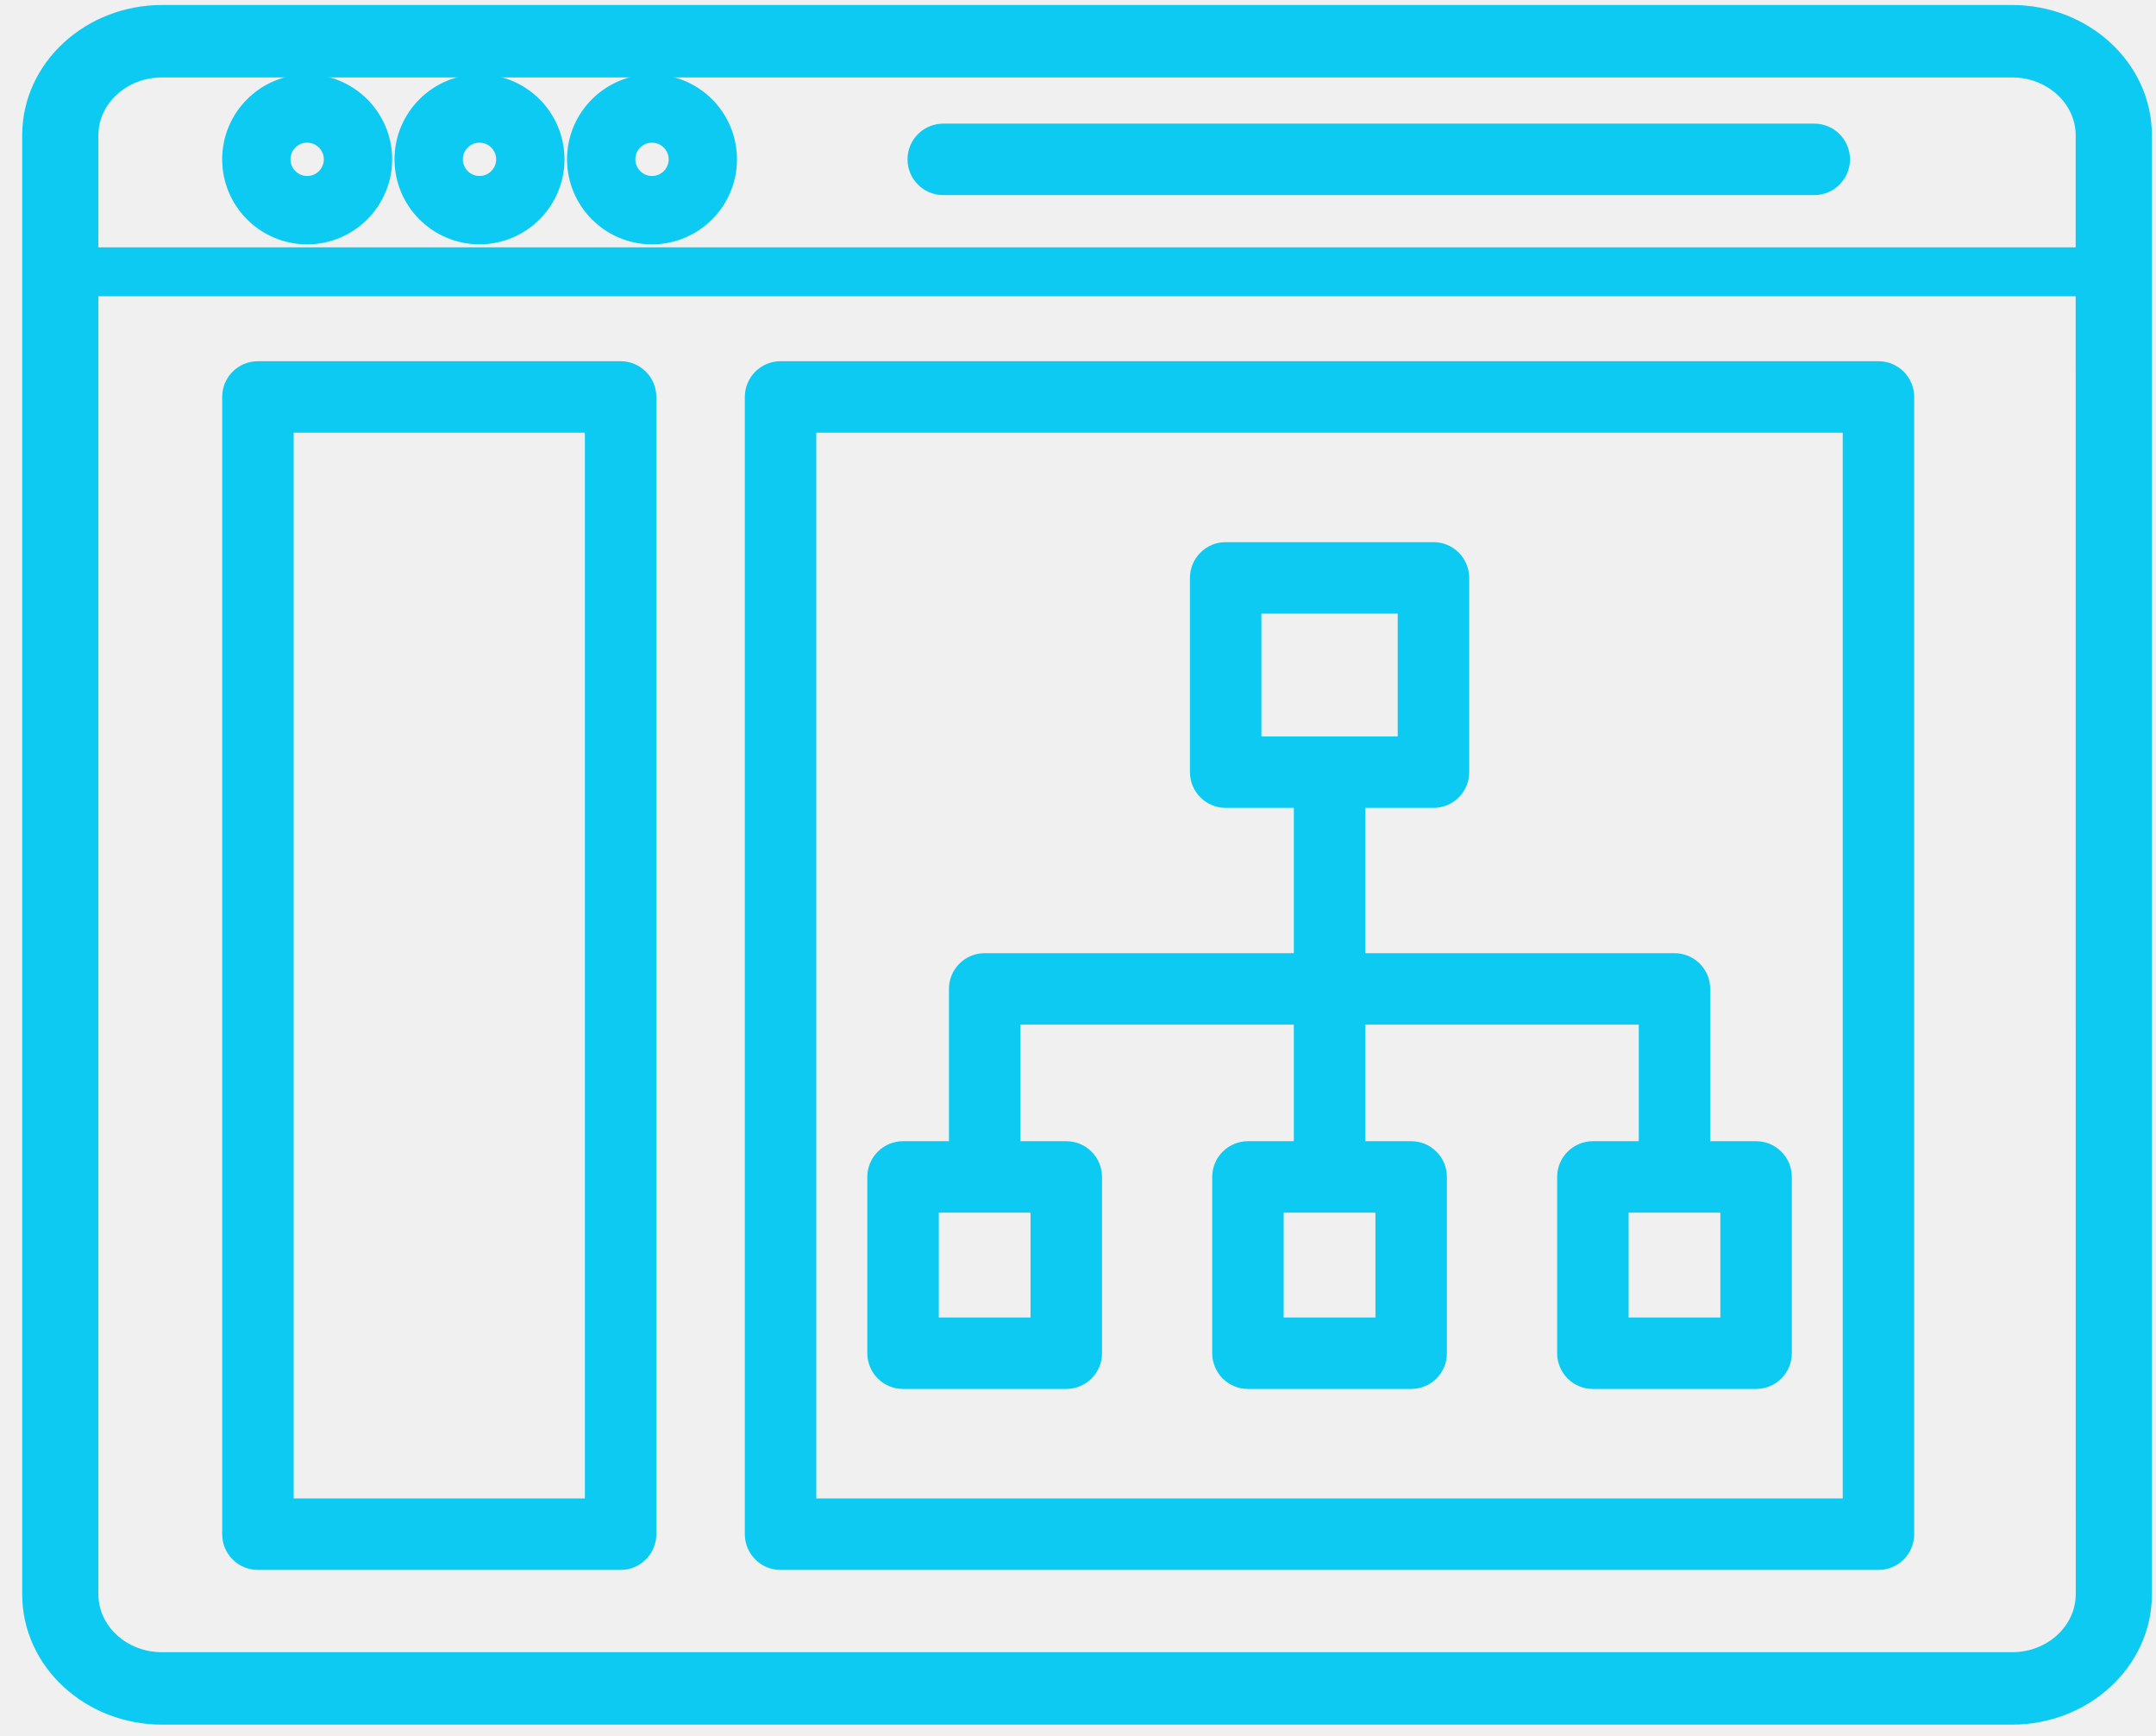
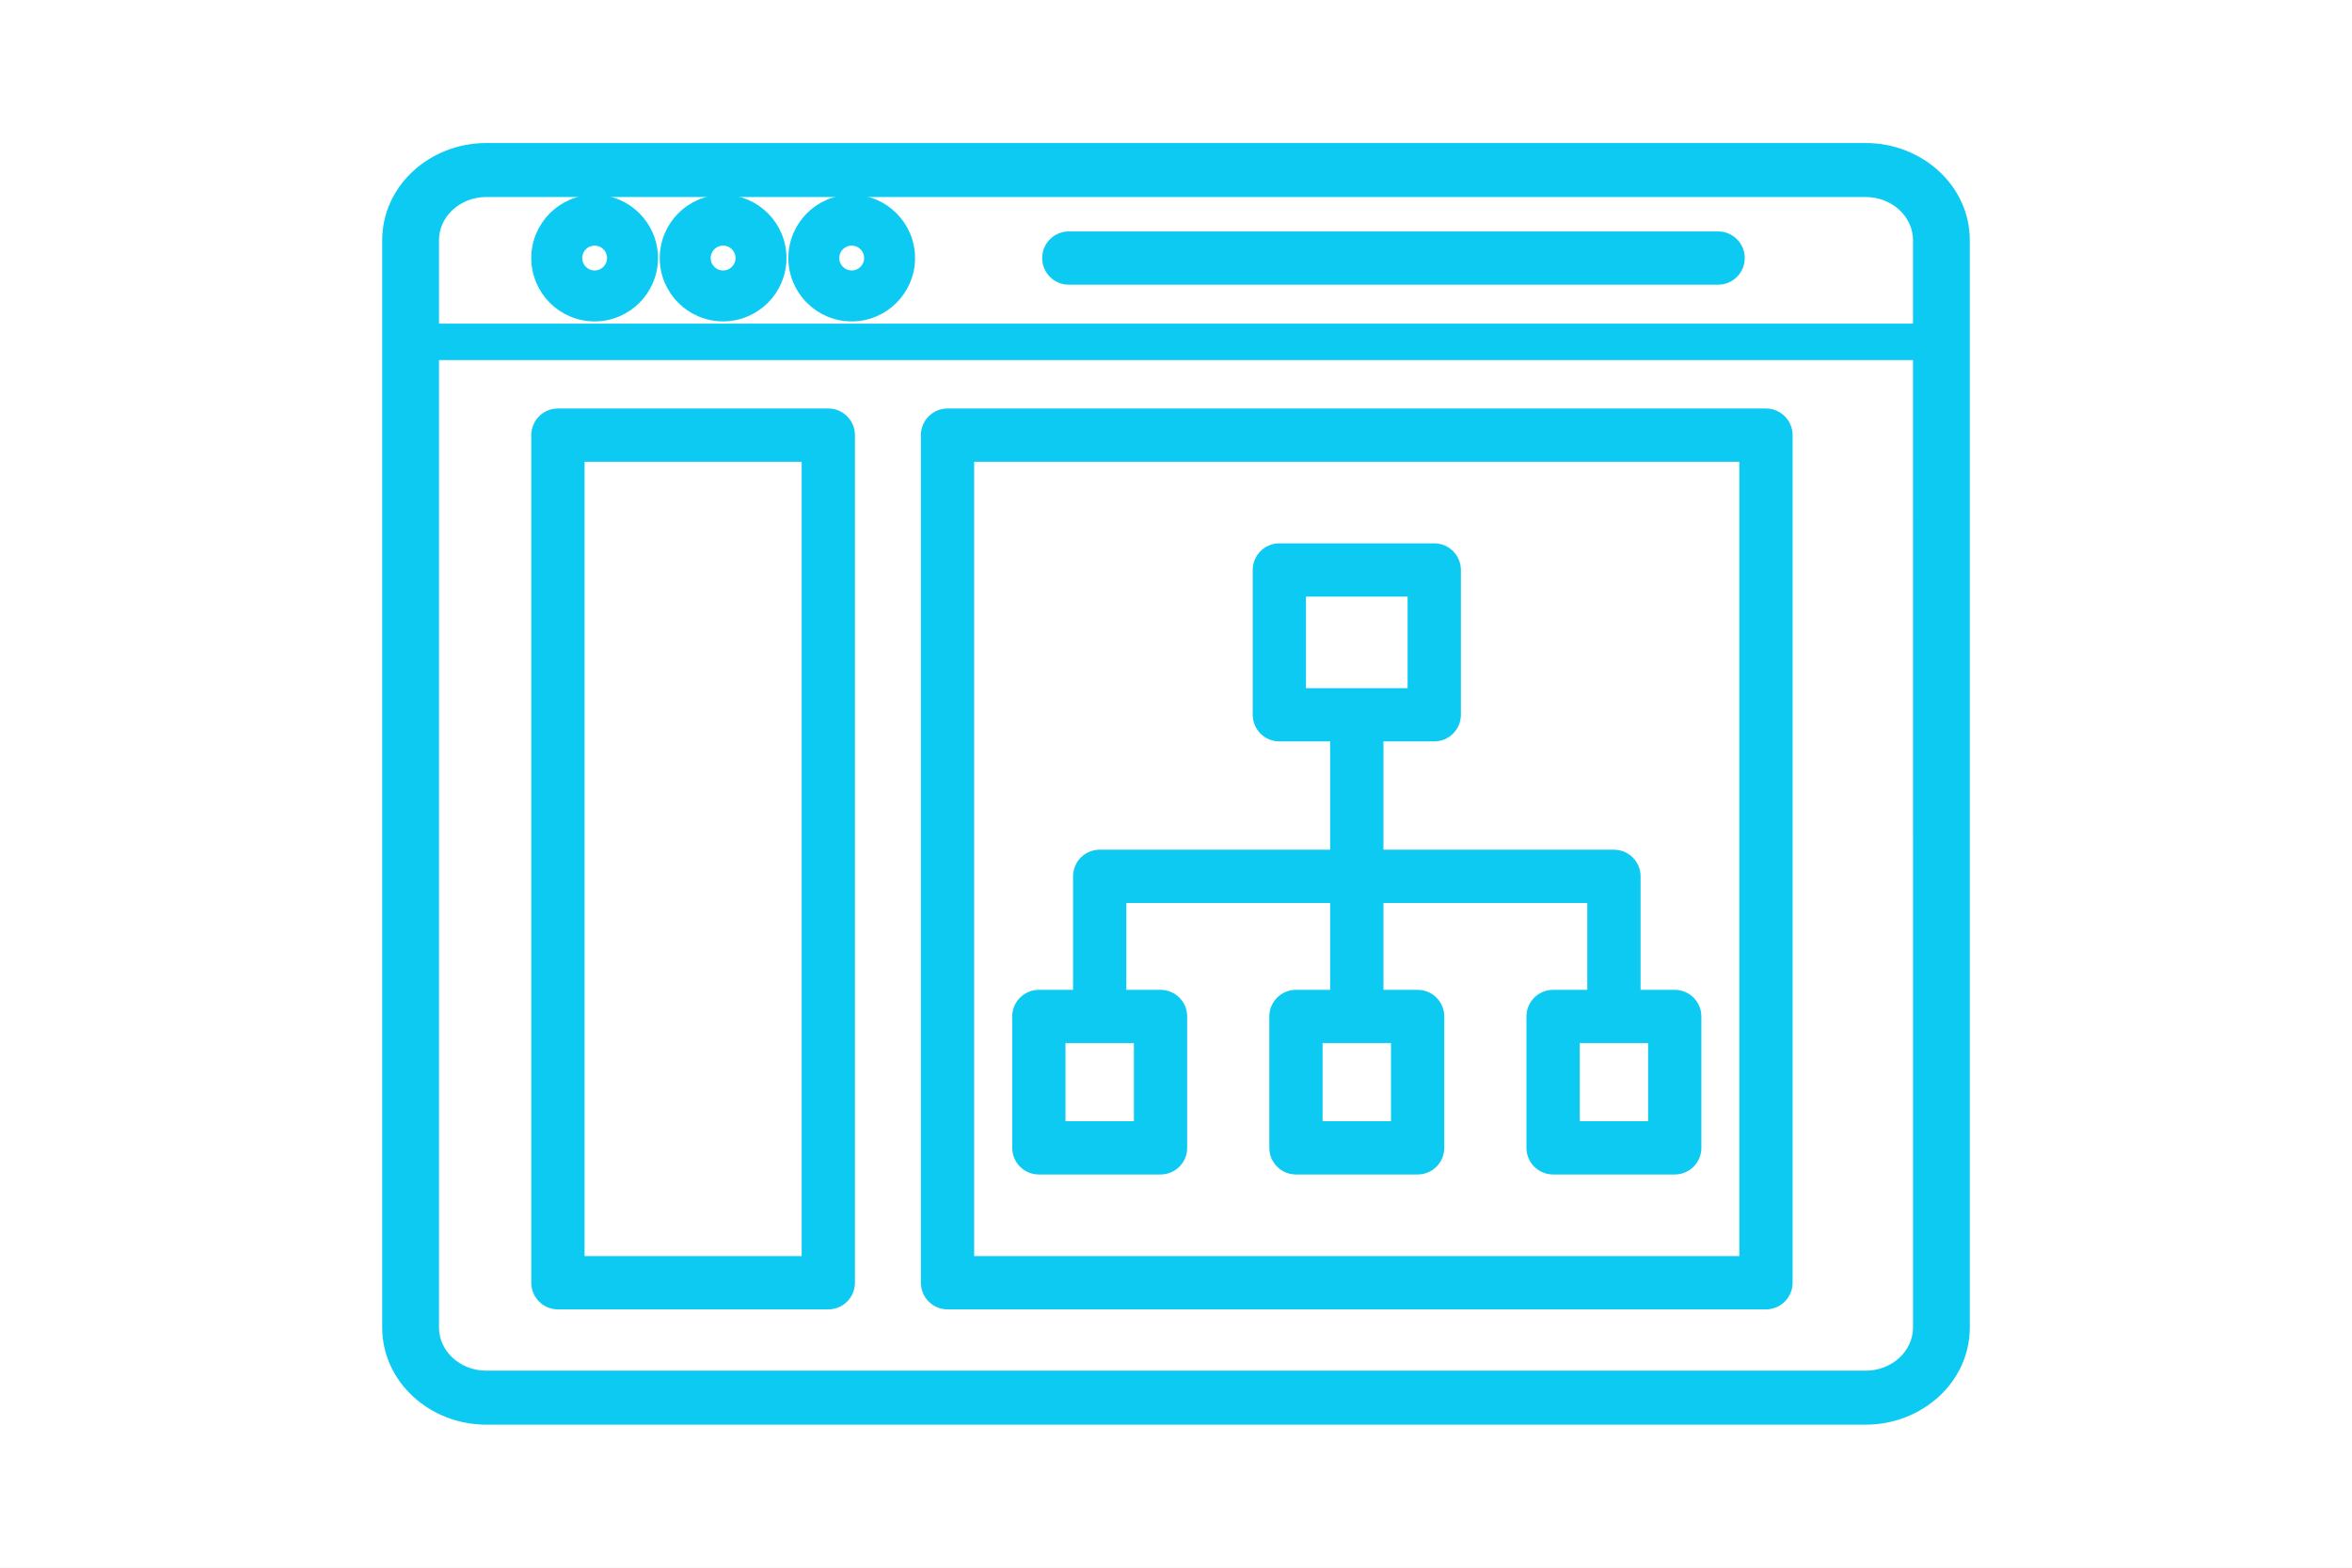
- <svg xmlns="http://www.w3.org/2000/svg" width="82" height="66" viewBox="0 0 82 66" fill="none">
-   <path d="M76.526 0.44H6.162C3.386 0.44 1.094 2.532 1.094 5.144V5.251V5.358V5.465V5.572V5.679V5.786V5.894V6.001V6.108V6.216V6.323V6.431V6.538V6.646V6.754V6.861V6.969V7.077V7.185V7.293V7.402V7.51V7.618V7.726V7.835V7.943V8.052V8.16V8.269V8.378V8.486V8.595V8.704V8.813V8.922V9.031V9.14V9.249V9.359V9.468V9.577V9.687V9.796V9.906V10.015V10.125V10.235V10.344V10.454V10.564V10.674V10.784V10.894V11.004V11.114V11.224V11.334V11.444V11.555V11.665V11.775V11.886V11.996V12.107V12.217V12.328V12.439V12.55V12.66V12.771V12.882V12.993V13.104V13.215V13.326V13.437V13.548V13.659V13.77V13.882V13.993V14.104V14.216V14.327V14.438V14.55V14.661V14.773V14.885V14.996V15.108V15.22V15.331V15.443V15.555V15.667V15.779V15.891V16.003V16.115V16.227V16.339V16.451V16.563V16.675V16.787V16.899V17.012V17.124V17.236V17.349V17.461V17.573V17.686V17.798V17.911V18.023V18.136V18.248V18.361V18.474V18.586V18.699V18.812V18.924V19.037V19.15V19.262V19.375V19.488V19.601V19.714V19.827V19.94V20.053V20.166V20.279V20.392V20.505V20.618V20.731V20.844V20.957V21.07V21.183V21.296V21.409V21.523V21.636V21.749V21.862V21.975V22.088V22.202V22.315V22.428V22.542V22.655V22.768V22.881V22.995V23.108V23.221V23.335V23.448V23.562V23.675V23.788V23.902V24.015V24.129V24.242V24.355V24.469V24.582V24.696V24.809V24.923V25.036V25.15V25.263V25.377V25.49V25.604V25.717V25.83V25.944V26.057V26.171V26.284V26.398V26.511V26.625V26.738V26.852V26.965V27.078V27.192V27.305V27.419V27.532V27.646V27.759V27.872V27.986V28.099V28.213V28.326V28.439V28.553V28.666V28.78V28.893V29.006V29.12V29.233V29.346V29.46V29.573V29.686V29.799V29.913V30.026V30.139V30.252V30.366V30.479V30.592V30.705V30.818V30.931V31.044V31.157V31.27V31.384V31.497V31.61V31.723V31.835V31.948V32.061V32.174V32.287V32.4V32.513V32.626V32.739V32.851V32.964V33.077V33.189V33.302V33.415V33.527V33.64V33.753V33.865V33.978V34.09V34.203V34.315V34.428V34.54V34.652V34.765V34.877V34.989V35.101V35.214V35.326V35.438V35.55V35.662V35.774V35.886V35.998V36.11V36.222V36.334V36.446V36.558V36.669V36.781V36.893V37.004V37.116V37.228V37.339V37.451V37.562V37.674V37.785V37.896V38.008V38.119V38.23V38.341V38.453V38.564V38.675V38.786V38.897V39.008V39.118V39.229V39.34V39.451V39.562V39.672V39.783V39.894V40.004V40.114V40.225V40.335V40.446V40.556V40.666V40.776V40.886V40.996V41.106V41.217V41.326V41.436V41.546V41.656V41.766V41.875V41.985V42.094V42.204V42.313V42.423V42.532V42.641V42.751V42.86V42.969V43.078V43.187V43.296V43.405V43.513V43.622V43.731V43.839V43.948V44.056V44.165V44.273V44.382V44.49V44.598V44.706V44.814V44.922V45.03V45.138V45.246V45.354V45.461V45.569V45.676V45.784V45.891V45.999V46.106V46.213V46.32V46.427V46.534V46.641V46.748V46.855V46.961V47.068V47.175V47.281V47.388V47.494V47.6V47.706V47.812V47.918V48.024V48.13V48.236V48.342V48.447V48.553V48.658V48.764V48.869V48.974V49.08V49.185V49.29V49.395V49.5V49.604V49.709V49.814V49.918V50.023V50.127V50.231V50.336V50.44V50.544V50.648V50.752V50.855V50.959V51.063V51.166V51.27V51.373V51.476V51.579V51.682V51.785V51.888V51.991V52.094V52.196V52.299V52.401V52.504V52.606V52.708V52.81V52.912V53.014V53.116V53.218V53.319V53.421V53.522V53.623V53.724V53.826V53.927V54.028V54.128V54.229V54.33V54.43V54.531V54.631V54.731V54.831V54.931V55.031V55.131V55.231V55.331V55.43V55.529V55.629V55.728V55.827V55.926V56.025V56.124V56.222V56.321V56.419V56.518V56.616V56.714V56.812V56.91V57.008V57.105V57.203V57.301V57.398V57.495V57.592V57.689V57.786V57.883V57.98V58.076V58.173V58.269V58.365V58.462V58.557V58.653V58.749V58.845V58.94V59.036V59.131V59.226V59.321V59.416V59.511V59.606V59.7V59.795V59.889V59.984V60.078V60.172V60.266V60.359V60.453V60.546V60.64C1.094 63.252 3.386 65.344 6.162 65.344H76.526C79.302 65.344 81.594 63.252 81.594 60.64V60.546V60.452V60.357V60.263V60.168V60.074V59.979V59.884V59.789V59.694V59.599V59.504V59.408V59.312V59.217V59.121V59.025V58.929V58.833V58.736V58.64V58.544V58.447V58.35V58.253V58.156V58.059V57.962V57.865V57.767V57.67V57.572V57.474V57.376V57.279V57.18V57.082V56.984V56.886V56.787V56.688V56.59V56.491V56.392V56.293V56.194V56.094V55.995V55.895V55.796V55.696V55.596V55.496V55.397V55.297V55.196V55.096V54.996V54.895V54.794V54.694V54.593V54.492V54.391V54.29V54.189V54.087V53.986V53.885V53.783V53.681V53.58V53.478V53.376V53.274V53.172V53.069V52.967V52.865V52.762V52.66V52.557V52.454V52.351V52.248V52.145V52.042V51.939V51.835V51.732V51.629V51.525V51.421V51.318V51.214V51.11V51.006V50.902V50.797V50.693V50.589V50.484V50.38V50.275V50.17V50.066V49.961V49.856V49.751V49.646V49.541V49.435V49.33V49.225V49.119V49.014V48.908V48.802V48.696V48.59V48.484V48.378V48.272V48.166V48.06V47.953V47.847V47.741V47.634V47.528V47.421V47.314V47.207V47.1V46.993V46.886V46.779V46.672V46.565V46.457V46.35V46.242V46.135V46.027V45.92V45.812V45.704V45.596V45.488V45.38V45.272V45.164V45.056V44.948V44.839V44.731V44.623V44.514V44.405V44.297V44.188V44.079V43.971V43.862V43.753V43.644V43.535V43.426V43.316V43.207V43.098V42.989V42.879V42.77V42.66V42.551V42.441V42.332V42.222V42.112V42.002V41.892V41.782V41.672V41.562V41.452V41.342V41.232V41.122V41.012V40.901V40.791V40.681V40.57V40.46V40.349V40.238V40.128V40.017V39.906V39.795V39.685V39.574V39.463V39.352V39.241V39.13V39.019V38.908V38.797V38.685V38.574V38.463V38.351V38.24V38.129V38.017V37.906V37.794V37.683V37.571V37.459V37.348V37.236V37.124V37.012V36.901V36.789V36.677V36.565V36.453V36.341V36.229V36.117V36.005V35.893V35.781V35.669V35.556V35.444V35.332V35.219V35.107V34.995V34.883V34.77V34.658V34.545V34.433V34.32V34.208V34.095V33.983V33.87V33.757V33.645V33.532V33.419V33.306V33.194V33.081V32.968V32.855V32.743V32.63V32.517V32.404V32.291V32.178V32.065V31.952V31.839V31.726V31.613V31.5V31.387V31.274V31.161V31.048V30.935V30.822V30.709V30.596V30.483V30.369V30.256V30.143V30.03V29.917V29.803V29.69V29.577V29.464V29.35V29.237V29.124V29.011V28.897V28.784V28.671V28.558V28.444V28.331V28.218V28.104V27.991V27.878V27.764V27.651V27.538V27.424V27.311V27.198V27.084V26.971V26.858V26.744V26.631V26.518V26.404V26.291V26.178V26.064V25.951V25.838V25.724V25.611V25.498V25.384V25.271V25.158V25.044V24.931V24.818V24.705V24.591V24.478V24.365V24.252V24.139V24.025V23.912V23.799V23.686V23.573V23.459V23.346V23.233V23.12V23.007V22.894V22.781V22.668V22.555V22.442V22.329V22.216V22.103V21.99V21.877V21.764V21.651V21.538V21.425V21.312V21.2V21.087V20.974V20.861V20.748V20.636V20.523V20.41V20.298V20.185V20.072V19.96V19.847V19.735V19.622V19.51V19.397V19.285V19.172V19.06V18.948V18.835V18.723V18.611V18.498V18.386V18.274V18.162V18.05V17.938V17.826V17.714V17.602V17.49V17.378V17.266V17.154V17.042V16.93V16.819V16.707V16.595V16.484V16.372V16.26V16.149V16.037V15.926V15.814V15.703V15.592V15.48V15.369V15.258V15.147V15.036V14.924V14.813V14.702V14.591V14.48V14.37V14.259V14.148V14.037V13.926V13.816V13.705V13.595V13.484V13.374V13.263V13.153V13.042V12.932V12.822V12.712V12.601V12.491V12.381V12.271V12.162V12.052V11.942V11.832V11.722V11.613V11.503V11.393V11.284V11.174V11.065V10.956V10.846V10.737V10.628V10.519V10.41V10.301V10.192V10.083V9.974V9.865V9.757V9.648V9.539V9.431V9.322V9.214V9.106V8.997V8.889V8.781V8.673V8.565V8.457V8.349V8.241V8.133V8.026V7.918V7.811V7.703V7.596V7.488V7.381V7.274V7.167V7.06V6.953V6.846V6.739V6.632V6.525V6.419V6.312V6.205V6.099V5.993V5.886V5.78V5.674V5.568V5.462V5.356V5.25V5.144C81.594 2.532 79.302 0.44 76.526 0.44ZM3.492 5.144C3.492 3.812 4.671 2.695 6.162 2.695H76.526C78.016 2.695 79.195 3.812 79.195 5.144V9.658H3.492V5.144ZM76.526 63.089H6.162C4.671 63.089 3.492 61.972 3.492 60.64V11.018H79.195L79.197 60.639C79.196 61.972 78.016 63.089 76.526 63.089Z" fill="#0CCAF2" stroke="#0CCAF2" stroke-width="0.5" />
-   <path d="M11.682 3.078C10.037 3.078 8.7 4.416 8.7 6.06C8.7 7.705 10.037 9.043 11.682 9.043C13.327 9.043 14.665 7.705 14.665 6.06C14.665 4.415 13.326 3.078 11.682 3.078ZM11.682 6.944C11.195 6.944 10.798 6.547 10.798 6.06C10.798 5.573 11.195 5.177 11.682 5.177C12.17 5.177 12.566 5.573 12.566 6.06C12.566 6.548 12.17 6.944 11.682 6.944Z" fill="#0CCAF2" stroke="#0CCAF2" stroke-width="0.5" />
-   <path d="M18.237 3.078C16.592 3.078 15.255 4.415 15.255 6.06C15.255 7.705 16.592 9.042 18.237 9.042C19.882 9.042 21.219 7.705 21.219 6.06C21.219 4.415 19.882 3.078 18.237 3.078ZM18.237 6.944C17.75 6.944 17.353 6.546 17.353 6.06C17.353 5.573 17.75 5.176 18.237 5.176C18.724 5.176 19.121 5.573 19.121 6.06C19.121 6.547 18.724 6.944 18.237 6.944Z" fill="#0CCAF2" stroke="#0CCAF2" stroke-width="0.5" />
-   <path d="M24.798 3.078C23.153 3.078 21.816 4.416 21.816 6.06C21.816 7.705 23.153 9.043 24.798 9.043C26.443 9.043 27.78 7.705 27.78 6.06C27.78 4.416 26.443 3.078 24.798 3.078ZM24.798 6.944C24.311 6.944 23.914 6.547 23.914 6.06C23.914 5.573 24.311 5.177 24.798 5.177C25.285 5.177 25.682 5.573 25.682 6.06C25.682 6.548 25.285 6.944 24.798 6.944Z" fill="#0CCAF2" stroke="#0CCAF2" stroke-width="0.5" />
-   <path d="M69.003 4.952H35.875C35.262 4.952 34.766 5.448 34.766 6.061C34.766 6.673 35.262 7.17 35.875 7.17H69.003C69.615 7.17 70.112 6.673 70.112 6.061C70.112 5.448 69.615 4.952 69.003 4.952Z" fill="#0CCAF2" stroke="#0CCAF2" stroke-width="0.5" />
-   <path d="M70.335 16.206V57.242H30.796V16.206H70.335ZM71.444 13.988H29.687C29.075 13.988 28.578 14.485 28.578 15.097V58.351C28.578 58.964 29.075 59.46 29.687 59.46H71.444C72.056 59.46 72.553 58.964 72.553 58.351V15.097C72.553 14.485 72.056 13.988 71.444 13.988Z" fill="#0CCAF2" stroke="#0CCAF2" stroke-width="0.5" />
-   <path d="M23.604 13.988H9.809C9.197 13.988 8.7 14.485 8.7 15.097V58.351C8.7 58.964 9.197 59.46 9.809 59.46H23.604C24.216 59.46 24.713 58.964 24.713 58.351V15.097C24.713 14.485 24.216 13.988 23.604 13.988ZM22.495 57.242H10.918V16.206H22.495V57.242Z" fill="#0CCAF2" stroke="#0CCAF2" stroke-width="0.5" />
-   <path d="M35.456 50.359V45.872H39.445V50.359H35.456ZM34.347 52.577H40.554C41.167 52.577 41.663 52.081 41.663 51.468V44.763C41.663 44.151 41.167 43.654 40.554 43.654H38.559V38.721H49.459V43.654H47.464C46.852 43.654 46.355 44.151 46.355 44.763V51.468C46.355 52.081 46.852 52.577 47.464 52.577H53.672C54.285 52.577 54.781 52.081 54.781 51.468V44.763C54.781 44.151 54.285 43.654 53.672 43.654H51.677V38.721H62.578V43.654H60.583C59.971 43.654 59.474 44.151 59.474 44.763V51.468C59.474 52.081 59.971 52.577 60.583 52.577H66.79C67.402 52.577 67.899 52.081 67.899 51.468V44.763C67.899 44.151 67.402 43.654 66.79 43.654H64.796V37.612C64.796 36.999 64.299 36.503 63.687 36.503H51.677V30.476H54.52C55.132 30.476 55.629 29.98 55.629 29.367V21.979C55.629 21.366 55.132 20.87 54.52 20.87H46.617C46.005 20.87 45.508 21.366 45.508 21.979V29.367C45.508 29.98 46.005 30.476 46.617 30.476H49.459V36.503H37.45C36.838 36.503 36.342 36.999 36.342 37.612V43.654H34.347C33.734 43.654 33.237 44.151 33.237 44.763V51.468C33.237 52.081 33.734 52.577 34.347 52.577ZM52.563 50.359H48.573V45.872H52.563V50.359ZM65.681 50.359H61.692V45.872H65.681V50.359ZM47.726 23.088H53.41V28.258H47.726V23.088Z" fill="#0CCAF2" stroke="#0CCAF2" stroke-width="0.5" />
+ <svg xmlns="http://www.w3.org/2000/svg" width="120" height="80" viewBox="0 0 120 80" fill="none">
+   <rect width="120" height="80" fill="white" />
+   <path d="M95.182 7.548H24.818C22.042 7.548 19.75 9.64 19.75 12.252V12.359V12.466V12.573V12.68V12.787V12.894V13.001V13.109V13.216V13.323V13.431V13.539V13.646V13.754V13.862V13.969V14.077V14.185V14.293V14.401V14.509V14.618V14.726V14.834V14.943V15.051V15.16V15.268V15.377V15.486V15.594V15.703V15.812V15.921V16.03V16.139V16.248V16.357V16.467V16.576V16.685V16.795V16.904V17.014V17.123V17.233V17.342V17.452V17.562V17.672V17.782V17.892V18.002V18.112V18.222V18.332V18.442V18.552V18.663V18.773V18.883V18.994V19.104V19.215V19.325V19.436V19.547V19.657V19.768V19.879V19.99V20.101V20.212V20.323V20.434V20.545V20.656V20.767V20.878V20.989V21.101V21.212V21.323V21.435V21.546V21.658V21.769V21.881V21.992V22.104V22.216V22.328V22.439V22.551V22.663V22.775V22.887V22.998V23.11V23.223V23.334V23.447V23.559V23.671V23.783V23.895V24.007V24.12V24.232V24.344V24.456V24.569V24.681V24.794V24.906V25.019V25.131V25.244V25.356V25.469V25.581V25.694V25.807V25.919V26.032V26.145V26.258V26.37V26.483V26.596V26.709V26.822V26.935V27.048V27.161V27.273V27.387V27.5V27.613V27.726V27.839V27.952V28.065V28.178V28.291V28.404V28.517V28.63V28.744V28.857V28.97V29.083V29.196V29.31V29.423V29.536V29.649V29.763V29.876V29.989V30.103V30.216V30.329V30.443V30.556V30.67V30.783V30.896V31.01V31.123V31.237V31.35V31.463V31.577V31.69V31.804V31.917V32.031V32.144V32.258V32.371V32.484V32.598V32.711V32.825V32.938V33.052V33.165V33.279V33.392V33.506V33.619V33.733V33.846V33.959V34.073V34.186V34.3V34.413V34.527V34.64V34.754V34.867V34.98V35.094V35.207V35.321V35.434V35.547V35.661V35.774V35.888V36.001V36.114V36.228V36.341V36.454V36.568V36.681V36.794V36.907V37.02V37.134V37.247V37.36V37.473V37.587V37.7V37.813V37.926V38.039V38.152V38.265V38.378V38.491V38.604V38.717V38.83V38.943V39.056V39.169V39.282V39.395V39.508V39.621V39.734V39.846V39.959V40.072V40.185V40.297V40.41V40.523V40.635V40.748V40.861V40.973V41.086V41.198V41.31V41.423V41.535V41.648V41.76V41.873V41.985V42.097V42.209V42.322V42.434V42.546V42.658V42.77V42.882V42.994V43.106V43.218V43.33V43.442V43.554V43.666V43.777V43.889V44.001V44.112V44.224V44.336V44.447V44.559V44.67V44.782V44.893V45.004V45.116V45.227V45.338V45.449V45.56V45.672V45.783V45.894V46.005V46.115V46.226V46.337V46.448V46.559V46.669V46.78V46.891V47.001V47.112V47.222V47.333V47.443V47.553V47.664V47.774V47.884V47.994V48.104V48.214V48.324V48.434V48.544V48.654V48.764V48.873V48.983V49.093V49.202V49.312V49.421V49.531V49.64V49.749V49.858V49.968V50.077V50.186V50.295V50.404V50.513V50.621V50.73V50.839V50.947V51.056V51.164V51.273V51.381V51.489V51.598V51.706V51.814V51.922V52.03V52.138V52.246V52.354V52.462V52.569V52.677V52.784V52.892V52.999V53.106V53.214V53.321V53.428V53.535V53.642V53.749V53.856V53.963V54.069V54.176V54.282V54.389V54.495V54.602V54.708V54.814V54.92V55.026V55.132V55.238V55.344V55.45V55.555V55.661V55.766V55.872V55.977V56.083V56.188V56.293V56.398V56.503V56.608V56.712V56.817V56.922V57.026V57.131V57.235V57.339V57.444V57.548V57.652V57.756V57.859V57.963V58.067V58.17V58.274V58.377V58.481V58.584V58.687V58.79V58.893V58.996V59.099V59.202V59.304V59.407V59.509V59.612V59.714V59.816V59.918V60.02V60.122V60.224V60.325V60.427V60.529V60.63V60.731V60.832V60.934V61.035V61.136V61.236V61.337V61.438V61.538V61.639V61.739V61.839V61.939V62.039V62.139V62.239V62.339V62.438V62.538V62.637V62.737V62.836V62.935V63.034V63.133V63.231V63.33V63.429V63.527V63.626V63.724V63.822V63.92V64.018V64.116V64.213V64.311V64.409V64.506V64.603V64.7V64.797V64.894V64.991V65.088V65.184V65.281V65.377V65.473V65.57V65.665V65.761V65.857V65.953V66.048V66.144V66.239V66.334V66.429V66.524V66.619V66.714V66.808V66.903V66.997V67.091V67.186V67.28V67.373V67.467V67.561V67.654V67.748C19.75 70.36 22.042 72.452 24.818 72.452H95.182C97.958 72.452 100.25 70.36 100.25 67.748V67.654V67.559V67.465V67.371V67.276V67.182V67.087V66.992V66.897V66.802V66.707V66.611V66.516V66.42V66.325V66.229V66.133V66.037V65.941V65.844V65.748V65.651V65.555V65.458V65.361V65.264V65.167V65.07V64.973V64.875V64.778V64.68V64.582V64.484V64.386V64.288V64.19V64.092V63.993V63.895V63.796V63.697V63.599V63.5V63.401V63.301V63.202V63.103V63.003V62.904V62.804V62.704V62.604V62.505V62.404V62.304V62.204V62.103V62.003V61.902V61.802V61.701V61.6V61.499V61.398V61.297V61.195V61.094V60.993V60.891V60.789V60.688V60.586V60.484V60.382V60.28V60.177V60.075V59.973V59.87V59.767V59.665V59.562V59.459V59.356V59.253V59.15V59.047V58.943V58.84V58.736V58.633V58.529V58.425V58.322V58.218V58.114V58.01V57.905V57.801V57.697V57.592V57.488V57.383V57.278V57.174V57.069V56.964V56.859V56.754V56.648V56.543V56.438V56.333V56.227V56.121V56.016V55.91V55.804V55.698V55.592V55.486V55.38V55.274V55.168V55.061V54.955V54.849V54.742V54.635V54.529V54.422V54.315V54.208V54.101V53.994V53.887V53.78V53.672V53.565V53.458V53.35V53.243V53.135V53.028V52.92V52.812V52.704V52.596V52.488V52.38V52.272V52.164V52.056V51.947V51.839V51.73V51.622V51.513V51.405V51.296V51.187V51.078V50.97V50.861V50.752V50.643V50.534V50.424V50.315V50.206V50.097V49.987V49.878V49.768V49.659V49.549V49.44V49.33V49.22V49.11V49V48.89V48.78V48.67V48.56V48.45V48.34V48.23V48.12V48.009V47.899V47.788V47.678V47.568V47.457V47.346V47.236V47.125V47.014V46.903V46.793V46.682V46.571V46.46V46.349V46.238V46.127V46.016V45.904V45.793V45.682V45.571V45.459V45.348V45.236V45.125V45.014V44.902V44.791V44.679V44.567V44.456V44.344V44.232V44.12V44.008V43.897V43.785V43.673V43.561V43.449V43.337V43.225V43.113V43.001V42.889V42.776V42.664V42.552V42.44V42.327V42.215V42.103V41.99V41.878V41.766V41.653V41.541V41.428V41.316V41.203V41.09V40.978V40.865V40.752V40.64V40.527V40.414V40.302V40.189V40.076V39.963V39.85V39.738V39.625V39.512V39.399V39.286V39.173V39.06V38.947V38.834V38.721V38.608V38.495V38.382V38.269V38.156V38.043V37.93V37.817V37.704V37.59V37.477V37.364V37.251V37.138V37.025V36.911V36.798V36.685V36.572V36.458V36.345V36.232V36.118V36.005V35.892V35.779V35.665V35.552V35.439V35.325V35.212V35.099V34.986V34.872V34.759V34.645V34.532V34.419V34.306V34.192V34.079V33.965V33.852V33.739V33.626V33.512V33.399V33.285V33.172V33.059V32.946V32.832V32.719V32.606V32.492V32.379V32.266V32.152V32.039V31.926V31.813V31.699V31.586V31.473V31.36V31.247V31.133V31.02V30.907V30.794V30.68V30.567V30.454V30.341V30.228V30.115V30.002V29.889V29.776V29.663V29.55V29.437V29.324V29.211V29.098V28.985V28.872V28.759V28.646V28.533V28.42V28.307V28.195V28.082V27.969V27.856V27.744V27.631V27.518V27.405V27.293V27.18V27.068V26.955V26.843V26.73V26.618V26.505V26.393V26.28V26.168V26.055V25.943V25.831V25.719V25.606V25.494V25.382V25.27V25.158V25.046V24.934V24.822V24.71V24.598V24.486V24.374V24.262V24.15V24.038V23.927V23.815V23.703V23.591V23.48V23.368V23.257V23.145V23.034V22.922V22.811V22.7V22.588V22.477V22.366V22.255V22.143V22.032V21.921V21.81V21.699V21.588V21.477V21.367V21.256V21.145V21.034V20.924V20.813V20.703V20.592V20.482V20.371V20.261V20.15V20.04V19.93V19.82V19.709V19.599V19.489V19.379V19.269V19.16V19.05V18.94V18.83V18.721V18.611V18.501V18.392V18.282V18.173V18.064V17.954V17.845V17.736V17.627V17.518V17.409V17.3V17.191V17.082V16.973V16.865V16.756V16.647V16.539V16.43V16.322V16.214V16.105V15.997V15.889V15.781V15.673V15.565V15.457V15.349V15.241V15.134V15.026V14.918V14.811V14.704V14.596V14.489V14.382V14.275V14.168V14.06V13.954V13.847V13.74V13.633V13.527V13.42V13.313V13.207V13.101V12.994V12.888V12.782V12.676V12.57V12.464V12.358V12.252C100.25 9.64 97.958 7.548 95.182 7.548ZM22.148 12.252C22.148 10.92 23.327 9.803 24.818 9.803H95.182C96.673 9.803 97.852 10.92 97.852 12.252V16.766H22.148V12.252ZM95.182 70.197H24.818C23.327 70.197 22.148 69.08 22.148 67.748V18.125H97.852L97.853 67.747C97.852 69.08 96.673 70.197 95.182 70.197Z" fill="#0CCAF2" stroke="#0CCAF2" stroke-width="0.5" />
+   <path d="M30.338 10.186C28.694 10.186 27.356 11.523 27.356 13.168C27.356 14.813 28.694 16.151 30.338 16.151C31.983 16.151 33.321 14.813 33.321 13.168C33.321 11.523 31.982 10.186 30.338 10.186ZM30.338 14.052C29.851 14.052 29.455 13.655 29.455 13.168C29.455 12.681 29.851 12.284 30.338 12.284C30.826 12.284 31.222 12.681 31.222 13.168C31.222 13.656 30.826 14.052 30.338 14.052Z" fill="#0CCAF2" stroke="#0CCAF2" stroke-width="0.5" />
+   <path d="M36.893 10.185C35.248 10.185 33.911 11.523 33.911 13.168C33.911 14.813 35.248 16.15 36.893 16.15C38.538 16.15 39.876 14.813 39.876 13.168C39.876 11.523 38.538 10.185 36.893 10.185ZM36.893 14.052C36.406 14.052 36.009 13.654 36.009 13.168C36.009 12.681 36.407 12.284 36.893 12.284C37.38 12.284 37.777 12.681 37.777 13.168C37.777 13.655 37.381 14.052 36.893 14.052Z" fill="#0CCAF2" stroke="#0CCAF2" stroke-width="0.5" />
+   <path d="M43.454 10.186C41.809 10.186 40.472 11.523 40.472 13.168C40.472 14.813 41.809 16.151 43.454 16.151C45.099 16.151 46.436 14.813 46.436 13.168C46.436 11.523 45.099 10.186 43.454 10.186ZM43.454 14.052C42.967 14.052 42.57 13.655 42.57 13.168C42.57 12.681 42.967 12.284 43.454 12.284C43.942 12.284 44.338 12.681 44.338 13.168C44.338 13.656 43.942 14.052 43.454 14.052Z" fill="#0CCAF2" stroke="#0CCAF2" stroke-width="0.5" />
+   <path d="M87.659 12.06H54.531C53.919 12.06 53.422 12.556 53.422 13.169C53.422 13.781 53.919 14.278 54.531 14.278H87.659C88.272 14.278 88.768 13.781 88.768 13.169C88.768 12.556 88.272 12.06 87.659 12.06Z" fill="#0CCAF2" stroke="#0CCAF2" stroke-width="0.5" />
+   <path d="M88.991 23.314V64.35H49.452V23.314H88.991ZM90.1 21.096H48.343C47.731 21.096 47.234 21.593 47.234 22.205V65.459C47.234 66.072 47.731 66.568 48.343 66.568H90.1C90.712 66.568 91.209 66.072 91.209 65.459V22.205C91.209 21.593 90.712 21.096 90.1 21.096Z" fill="#0CCAF2" stroke="#0CCAF2" stroke-width="0.5" />
+   <path d="M42.26 21.096H28.465C27.853 21.096 27.356 21.593 27.356 22.205V65.459C27.356 66.072 27.853 66.568 28.465 66.568H42.26C42.872 66.568 43.369 66.072 43.369 65.459V22.205C43.369 21.593 42.872 21.096 42.26 21.096ZM41.151 64.35H29.574V23.314H41.151V64.35Z" fill="#0CCAF2" stroke="#0CCAF2" stroke-width="0.5" />
+   <path d="M54.112 57.467V52.98H58.102V57.467H54.112ZM53.003 59.685H59.211C59.823 59.685 60.32 59.188 60.32 58.576V51.871C60.32 51.259 59.823 50.762 59.211 50.762H57.216V45.829H68.115V50.762H66.121C65.508 50.762 65.011 51.259 65.011 51.871V58.576C65.011 59.188 65.508 59.685 66.121 59.685H72.328C72.941 59.685 73.437 59.188 73.437 58.576V51.871C73.437 51.259 72.941 50.762 72.328 50.762H70.334V45.829H81.234V50.762H79.24C78.627 50.762 78.13 51.259 78.13 51.871V58.576C78.13 59.188 78.627 59.685 79.24 59.685H85.446C86.058 59.685 86.555 59.188 86.555 58.576V51.871C86.555 51.259 86.058 50.762 85.446 50.762H83.453V44.72C83.453 44.107 82.956 43.611 82.343 43.611H70.334V37.584H73.176C73.788 37.584 74.285 37.087 74.285 36.475V29.087C74.285 28.474 73.788 27.977 73.176 27.977H65.273C64.661 27.977 64.164 28.474 64.164 29.087V36.475C64.164 37.087 64.661 37.584 65.273 37.584H68.115V43.611H56.107C55.494 43.611 54.998 44.107 54.998 44.72V50.762H53.003C52.391 50.762 51.894 51.259 51.894 51.871V58.576C51.894 59.188 52.391 59.685 53.003 59.685ZM71.219 57.467H67.23V52.98H71.219V57.467ZM84.337 57.467H80.349V52.98H84.337V57.467ZM66.382 30.196H72.066V35.366H66.382V30.196Z" fill="#0CCAF2" stroke="#0CCAF2" stroke-width="0.5" />
</svg>
